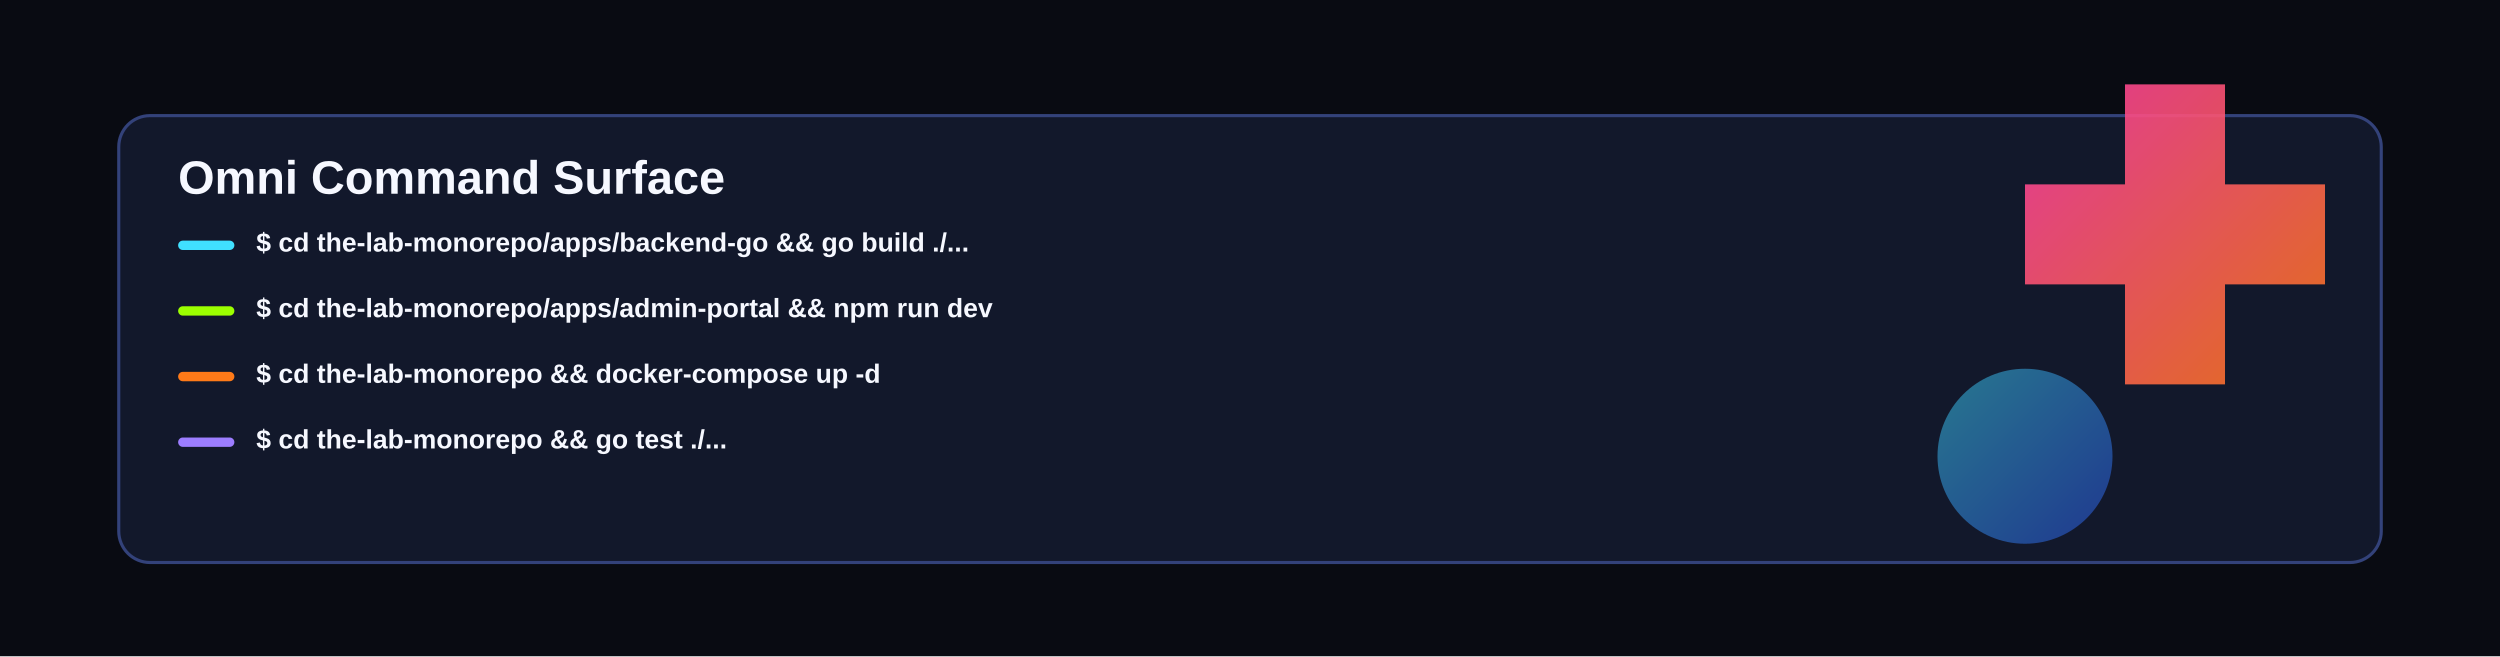
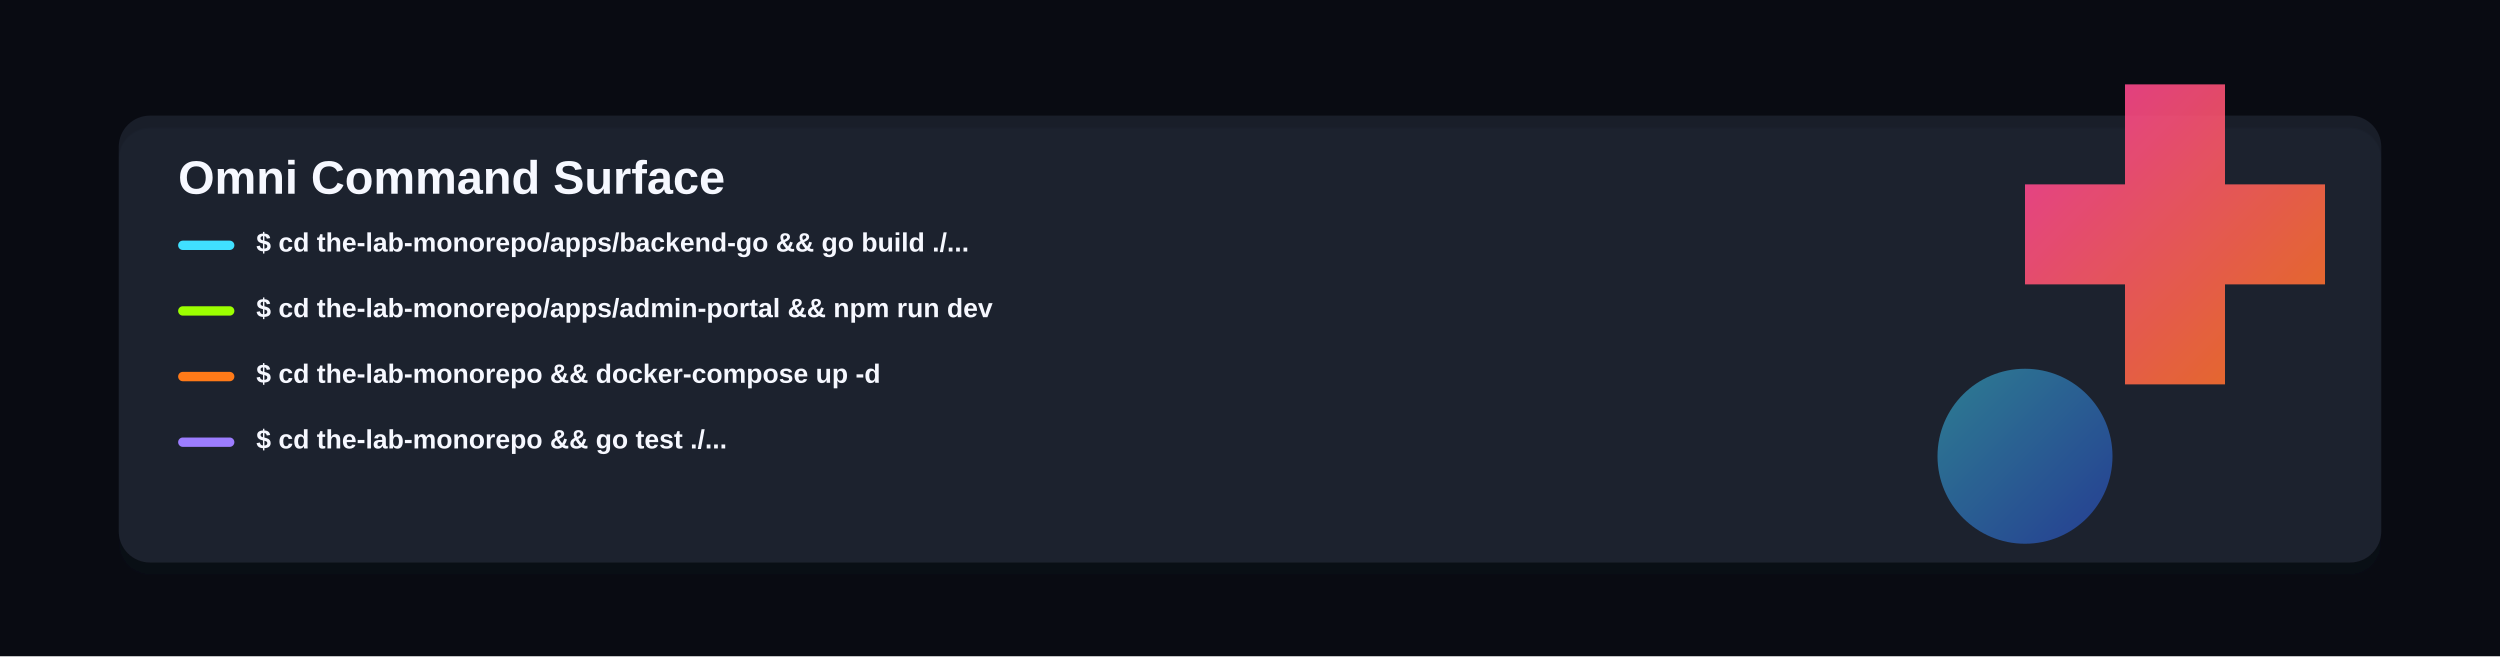
<svg xmlns="http://www.w3.org/2000/svg" width="1600" height="420" viewBox="0 0 1600 420" role="img" aria-label="Omni code surface preview">
  <defs>
    <linearGradient id="cA" x1="0" y1="0" x2="1" y2="1">
      <stop offset="0%" stop-color="#ff3ea5" />
      <stop offset="100%" stop-color="#ff7a18" />
    </linearGradient>
    <linearGradient id="cB" x1="0" y1="0" x2="1" y2="1">
      <stop offset="0%" stop-color="#40e0ff" />
      <stop offset="100%" stop-color="#2f5bff" />
    </linearGradient>
+     <filter id="glassCard" x="-20%" y="-20%" width="140%" height="160%">
+       <feGaussianBlur in="SourceAlpha" stdDeviation="0.6" result="edgeBlur" />
+       <feOffset in="edgeBlur" dx="0" dy="8" result="offsetBlur" />
+       <feColorMatrix in="offsetBlur" type="matrix" values="0 0 0 0 0.03 0 0 0 0 0.05 0 0 0 0 0.12 0 0 0 0.42 0" result="shadow" />
+       <feMerge>
+         <feMergeNode in="shadow" />
+         <feMergeNode in="SourceGraphic" />
+       </feMerge>
+     </filter>
    <style>
      .bg { fill: #090b12; }
-       .panel { fill: #12182b; stroke: #33427a; stroke-width: 2; }
+       .panel { fill: rgba(176, 202, 255, 0.10); stroke: none; filter: url(#glassCard); }
      .title { font: 700 30px Arial, sans-serif; fill: #f6f8ff; }
      .lineA { fill: #40e0ff; }
      .lineB { fill: #9cff00; }
      .lineC { fill: #ff7a18; }
      .lineD { fill: #9c7dff; }
      .cmd { font: 600 17px Arial, sans-serif; fill: #f6f8ff; }
    </style>
  </defs>
  <rect class="bg" x="0" y="0" width="1600" height="420" />
  <rect class="panel" x="76" y="74" width="1448" height="286" rx="20" />
  <text class="title" x="114" y="124">Omni Command Surface</text>
  <rect class="lineA" x="114" y="154" width="36" height="6" rx="3" />
  <text class="cmd" x="164" y="161">$ cd the-lab-monorepo/apps/backend-go &amp;&amp; go build ./...</text>
  <rect class="lineB" x="114" y="196" width="36" height="6" rx="3" />
  <text class="cmd" x="164" y="203">$ cd the-lab-monorepo/apps/admin-portal &amp;&amp; npm run dev</text>
  <rect class="lineC" x="114" y="238" width="36" height="6" rx="3" />
  <text class="cmd" x="164" y="245">$ cd the-lab-monorepo &amp;&amp; docker-compose up -d</text>
  <rect class="lineD" x="114" y="280" width="36" height="6" rx="3" />
  <text class="cmd" x="164" y="287">$ cd the-lab-monorepo &amp;&amp; go test ./...</text>
  <path d="M1360,54 l64,0 0,64 64,0 0,64 -64,0 0,64 -64,0 0,-64 -64,0 0,-64 64,0 z" fill="url(#cA)" opacity="0.88" />
  <circle cx="1296" cy="292" r="56" fill="url(#cB)" opacity="0.48" />
</svg>
